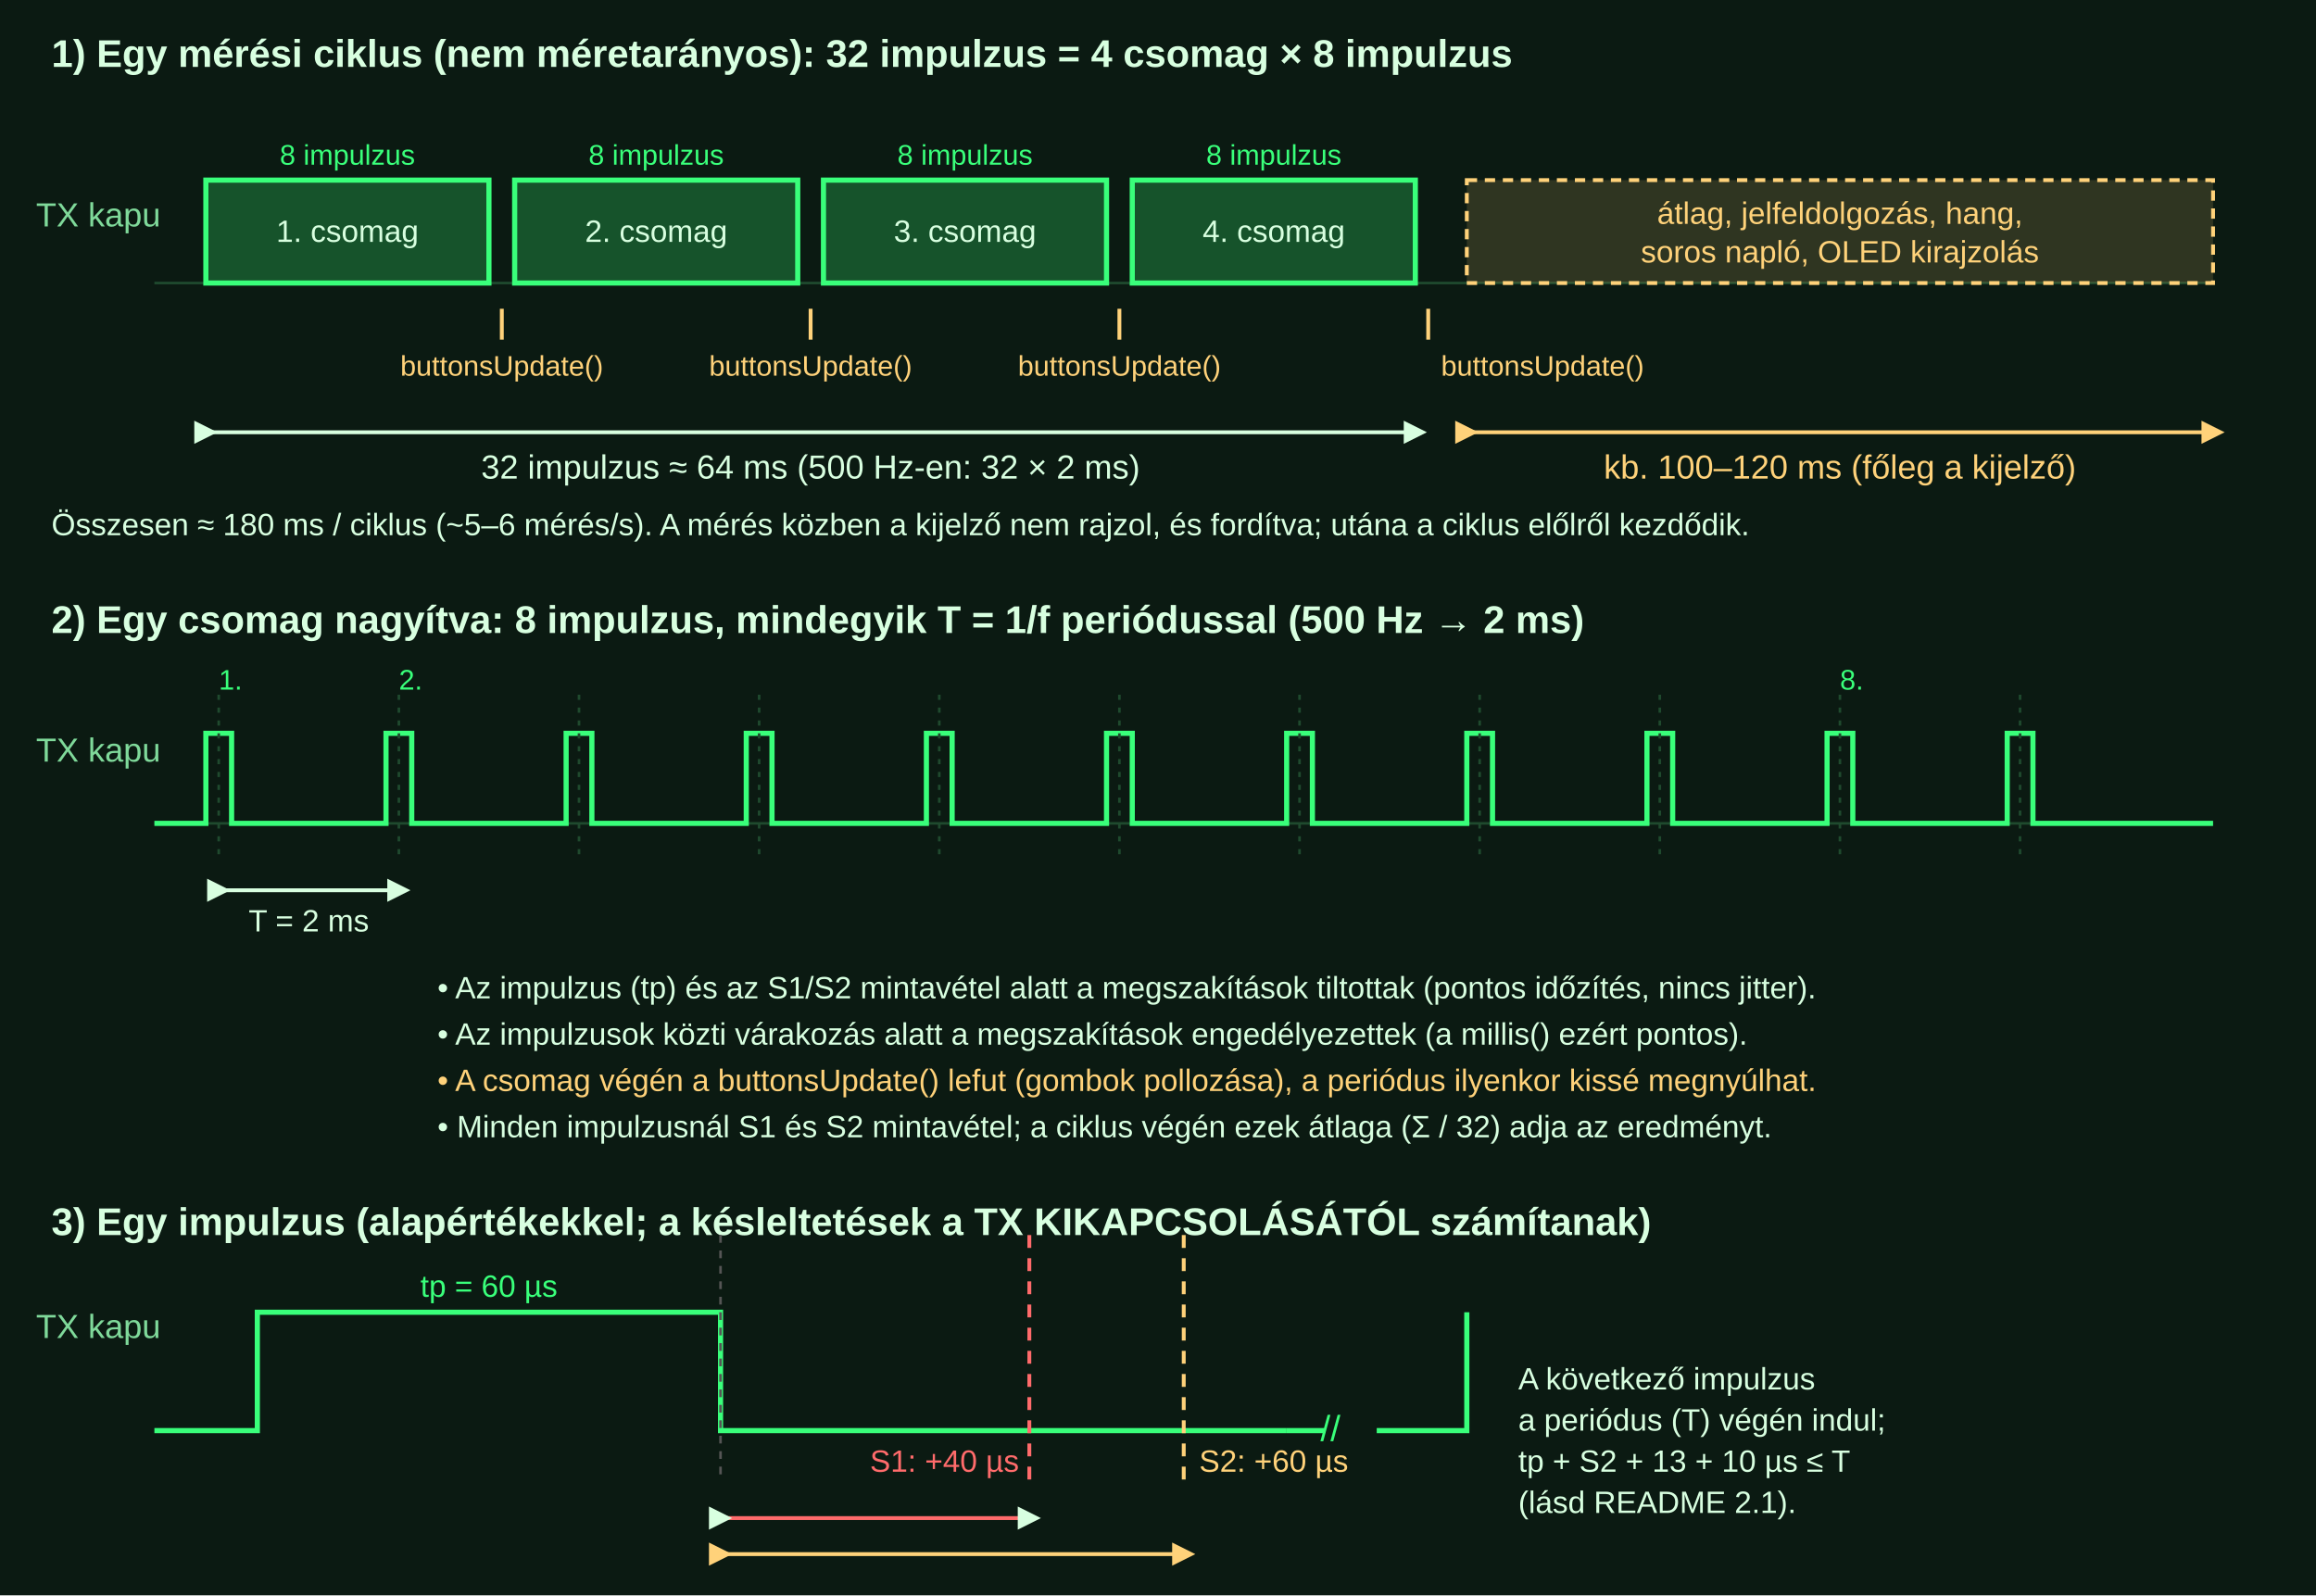
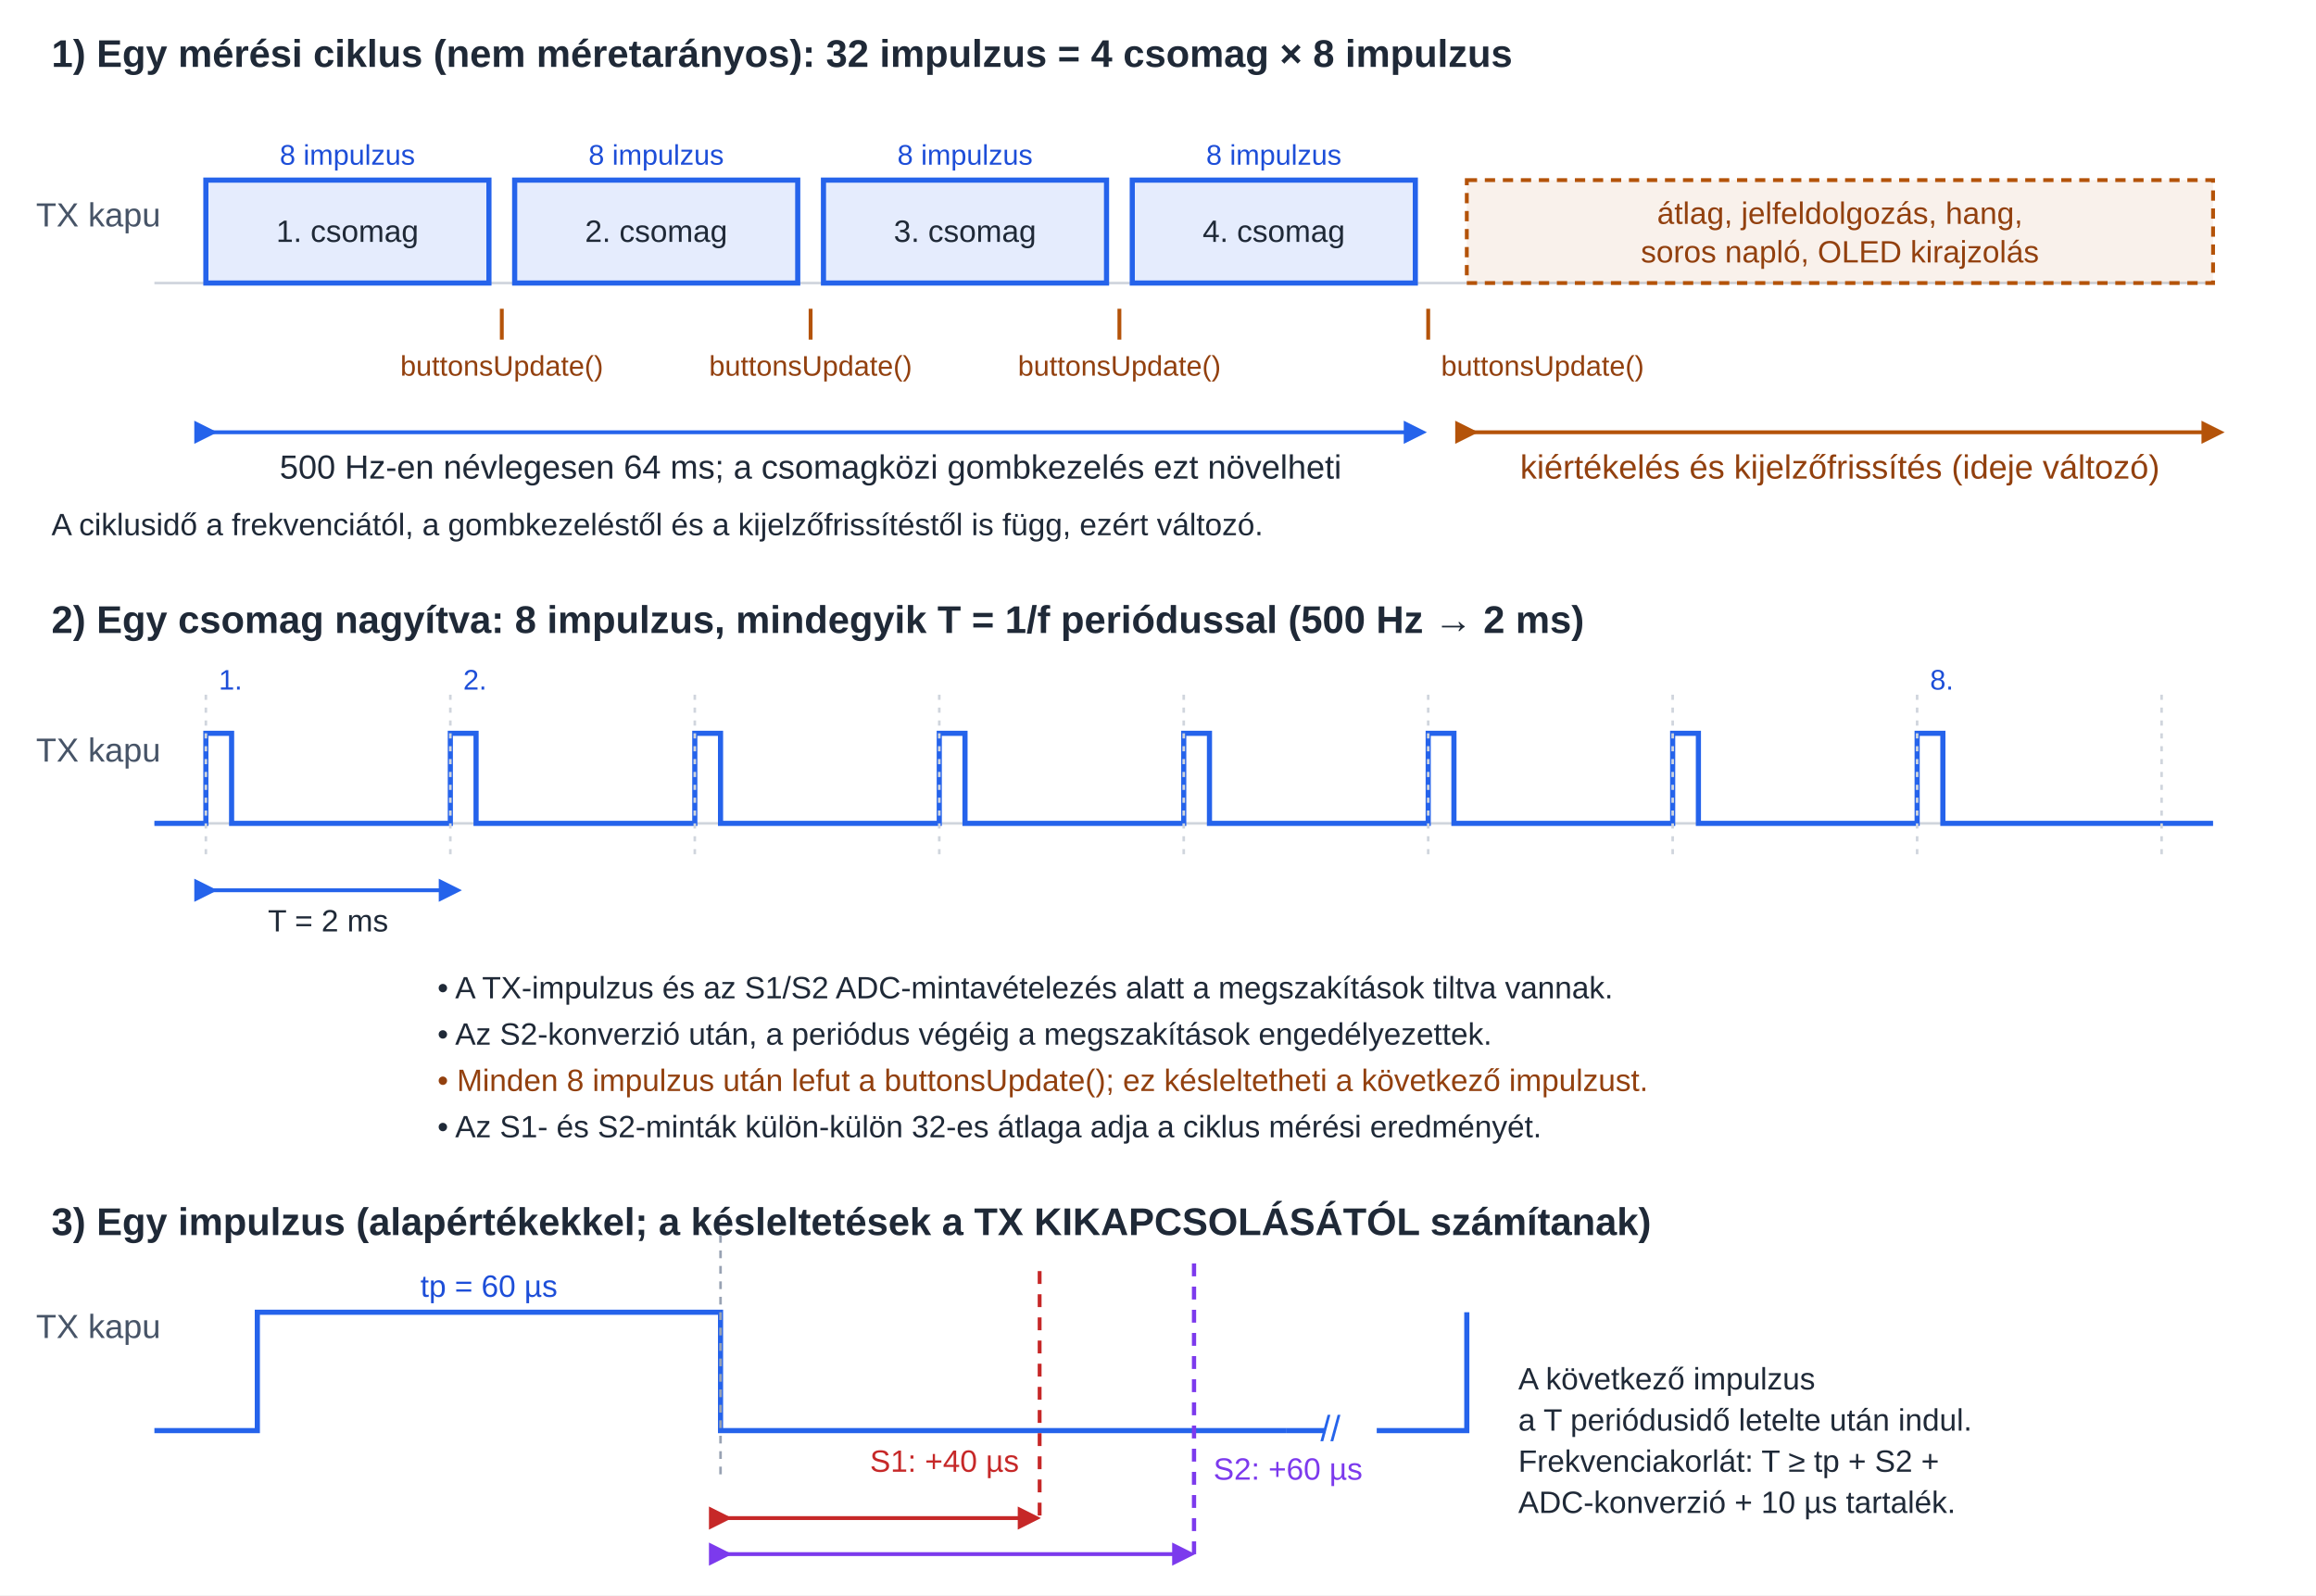
- <svg xmlns="http://www.w3.org/2000/svg" width="900" height="620" viewBox="0 0 900 620" font-family="Arial, sans-serif" font-size="13">
-   <defs>
+ <svg xmlns="http://www.w3.org/2000/svg" width="900" height="620" viewBox="0 0 900 620" font-family="Arial, sans-serif" font-size="13" version="1.1" id="svg47">
+   <defs id="defs4">
    <marker id="a" markerWidth="6" markerHeight="6" refX="3" refY="3" orient="auto">
-       <path d="M0 0L6 3L0 6z" fill="#d8ffe0" />
+       <path d="M0 0L6 3L0 6z" fill="#2563eb" id="path1" />
    </marker>
    <marker id="b" markerWidth="6" markerHeight="6" refX="3" refY="3" orient="auto">
-       <path d="M0 0L6 3L0 6z" fill="#ffd27a" />
+       <path d="M0 0L6 3L0 6z" fill="#b45309" id="path2" />
+     </marker>
+     <marker id="c" markerWidth="6" markerHeight="6" refX="3" refY="3" orient="auto">
+       <path d="M0 0L6 3L0 6z" fill="#c62828" id="path3" />
+     </marker>
+     <marker id="d" markerWidth="6" markerHeight="6" refX="3" refY="3" orient="auto">
+       <path d="M0 0L6 3L0 6z" fill="#7c3aed" id="path4" />
    </marker>
  </defs>
-   <rect width="900" height="620" fill="#0b1a12" />
-   <text x="20" y="26" fill="#d8ffe0" font-size="15" font-weight="bold">1) Egy mérési ciklus (nem méretarányos): 32 impulzus = 4 csomag × 8 impulzus</text>
-   <text x="14" y="88" fill="#7fd99a">TX kapu</text>
-   <path d="M60 110H860" stroke="#1f4a2e" stroke-width="1" />
-   <g fill="#39ff7a" fill-opacity="0.25" stroke="#39ff7a" stroke-width="2">
-     <rect x="80" y="70" width="110" height="40" />
-     <rect x="200" y="70" width="110" height="40" />
-     <rect x="320" y="70" width="110" height="40" />
-     <rect x="440" y="70" width="110" height="40" />
+   <rect width="900" height="620" fill="#ffffff" id="rect4" />
+   <text x="20" y="26" fill="#1f2937" font-size="15" font-weight="bold" id="text4">1) Egy mérési ciklus (nem méretarányos): 32 impulzus = 4 csomag × 8 impulzus</text>
+   <text x="14" y="88" fill="#475467" id="text5">TX kapu</text>
+   <path d="M60 110H860" stroke="#d0d5dd" stroke-width="1" id="path5" />
+   <g fill="#2563eb" fill-opacity="0.12" stroke="#2563eb" stroke-width="2" id="g8">
+     <rect x="80" y="70" width="110" height="40" id="rect5" />
+     <rect x="200" y="70" width="110" height="40" id="rect6" />
+     <rect x="320" y="70" width="110" height="40" id="rect7" />
+     <rect x="440" y="70" width="110" height="40" id="rect8" />
  </g>
-   <g fill="#d8ffe0" font-size="12" text-anchor="middle">
-     <text x="135" y="94">1. csomag</text>
-     <text x="255" y="94">2. csomag</text>
-     <text x="375" y="94">3. csomag</text>
-     <text x="495" y="94">4. csomag</text>
+   <g fill="#1f2937" font-size="12" text-anchor="middle" id="g11">
+     <text x="135" y="94" id="text8">1. csomag</text>
+     <text x="255" y="94" id="text9">2. csomag</text>
+     <text x="375" y="94" id="text10">3. csomag</text>
+     <text x="495" y="94" id="text11">4. csomag</text>
  </g>
-   <g fill="#39ff7a" font-size="11" text-anchor="middle">
-     <text x="135" y="64">8 impulzus</text>
-     <text x="255" y="64">8 impulzus</text>
-     <text x="375" y="64">8 impulzus</text>
-     <text x="495" y="64">8 impulzus</text>
+   <g fill="#1d4ed8" font-size="11" text-anchor="middle" id="g15">
+     <text x="135" y="64" id="text12">8 impulzus</text>
+     <text x="255" y="64" id="text13">8 impulzus</text>
+     <text x="375" y="64" id="text14">8 impulzus</text>
+     <text x="495" y="64" id="text15">8 impulzus</text>
  </g>
-   <g stroke="#ffd27a" stroke-width="1.5">
-     <path d="M195 120V132M315 120V132M435 120V132M555 120V132" />
+   <g stroke="#b45309" stroke-width="1.5" id="g16">
+     <path d="M195 120V132M315 120V132M435 120V132M555 120V132" id="path15" />
  </g>
-   <text x="195" y="146" fill="#ffd27a" font-size="11" text-anchor="middle">buttonsUpdate()</text>
-   <text x="315" y="146" fill="#ffd27a" font-size="11" text-anchor="middle">buttonsUpdate()</text>
-   <text x="435" y="146" fill="#ffd27a" font-size="11" text-anchor="middle">buttonsUpdate()</text>
-   <text x="560" y="146" fill="#ffd27a" font-size="11" text-anchor="start">buttonsUpdate()</text>
-   <rect x="570" y="70" width="290" height="40" fill="#ffd27a" fill-opacity="0.15" stroke="#ffd27a" stroke-width="1.5" stroke-dasharray="4 3" />
-   <text x="715" y="87" fill="#ffd27a" font-size="12" text-anchor="middle">átlag, jelfeldolgozás, hang,</text>
-   <text x="715" y="102" fill="#ffd27a" font-size="12" text-anchor="middle">soros napló, OLED kirajzolás</text>
-   <path d="M80 168H550" stroke="#d8ffe0" stroke-width="1.5" marker-start="url(#a)" marker-end="url(#a)" />
-   <text x="315" y="186" fill="#d8ffe0" text-anchor="middle">32 impulzus ≈ 64 ms (500 Hz-en: 32 × 2 ms)</text>
-   <path d="M570 168H860" stroke="#ffd27a" stroke-width="1.5" marker-start="url(#b)" marker-end="url(#b)" />
-   <text x="715" y="186" fill="#ffd27a" text-anchor="middle">kb. 100–120 ms (főleg a kijelző)</text>
-   <text x="20" y="208" fill="#d8ffe0" font-size="12">Összesen ≈ 180 ms / ciklus (~5–6 mérés/s). A mérés közben a kijelző nem rajzol, és fordítva; utána a ciklus előlről kezdődik.</text>
-   <text x="20" y="246" fill="#d8ffe0" font-size="15" font-weight="bold">2) Egy csomag nagyítva: 8 impulzus, mindegyik T = 1/f periódussal (500 Hz → 2 ms)</text>
-   <text x="14" y="296" fill="#7fd99a">TX kapu</text>
-   <path d="M60 320H860" stroke="#1f4a2e" stroke-width="1" />
-   <path d="M60 320H80V285H90V320H150V285H160V320H220V285H230V320H290V285H300V320H360V285H370V320H430V285H440V320H500V285H510V320H570V285H580V320H640V285H650V320H710V285H720V320H780V285H790V320H860" stroke="#39ff7a" stroke-width="2" fill="none" />
-   <g stroke="#1f4a2e" stroke-width="1" stroke-dasharray="2 3">
-     <path d="M85 270V335M155 270V335M225 270V335M295 270V335M365 270V335M435 270V335M505 270V335M575 270V335M645 270V335M715 270V335M785 270V335" />
+   <text x="195" y="146" fill="#92400e" font-size="11" text-anchor="middle" id="text16">buttonsUpdate()</text>
+   <text x="315" y="146" fill="#92400e" font-size="11" text-anchor="middle" id="text17">buttonsUpdate()</text>
+   <text x="435" y="146" fill="#92400e" font-size="11" text-anchor="middle" id="text18">buttonsUpdate()</text>
+   <text x="560" y="146" fill="#92400e" font-size="11" text-anchor="start" id="text19">buttonsUpdate()</text>
+   <rect x="570" y="70" width="290" height="40" fill="#b45309" fill-opacity="0.08" stroke="#b45309" stroke-width="1.5" stroke-dasharray="4 3" id="rect19" />
+   <text x="715" y="87" fill="#92400e" font-size="12" text-anchor="middle" id="text20">átlag, jelfeldolgozás, hang,</text>
+   <text x="715" y="102" fill="#92400e" font-size="12" text-anchor="middle" id="text21">soros napló, OLED kirajzolás</text>
+   <path d="M80 168H550" stroke="#2563eb" stroke-width="1.5" marker-start="url(#a)" marker-end="url(#a)" id="path21" />
+   <text x="315" y="186" fill="#1f2937" text-anchor="middle" id="text22">500 Hz-en névlegesen 64 ms; a csomagközi gombkezelés ezt növelheti</text>
+   <path d="M570 168H860" stroke="#b45309" stroke-width="1.5" marker-start="url(#b)" marker-end="url(#b)" id="path22" />
+   <text x="715" y="186" fill="#92400e" text-anchor="middle" id="text23">kiértékelés és kijelzőfrissítés (ideje változó)</text>
+   <text x="20" y="208" fill="#1f2937" font-size="12" id="text24">A ciklusidő a frekvenciától, a gombkezeléstől és a kijelzőfrissítéstől is függ, ezért változó.</text>
+   <text x="20" y="246" fill="#1f2937" font-size="15" font-weight="bold" id="text25">2) Egy csomag nagyítva: 8 impulzus, mindegyik T = 1/f periódussal (500 Hz → 2 ms)</text>
+   <text x="14" y="296" fill="#475467" id="text26">TX kapu</text>
+   <path d="M60 320H860" stroke="#d0d5dd" stroke-width="1" id="path26" />
+   <path d="M60 320H80V285H90V320H175V285H185V320H270V285H280V320H365V285H375V320H460V285H470V320H555V285H565V320H650V285H660V320H745V285H755V320H860" stroke="#2563eb" stroke-width="2" fill="none" id="path27" />
+   <g stroke="#d0d5dd" stroke-width="1" stroke-dasharray="2 3" id="g28">
+     <path d="M80 270V335M175 270V335M270 270V335M365 270V335M460 270V335M555 270V335M650 270V335M745 270V335M840 270V335" id="path28" />
  </g>
-   <path d="M85 346H155" stroke="#d8ffe0" stroke-width="1.5" marker-start="url(#a)" marker-end="url(#a)" />
-   <text x="120" y="362" fill="#d8ffe0" font-size="12" text-anchor="middle">T = 2 ms</text>
-   <text x="85" y="268" fill="#39ff7a" font-size="11">1.</text>
-   <text x="155" y="268" fill="#39ff7a" font-size="11">2.</text>
-   <text x="715" y="268" fill="#39ff7a" font-size="11">8.</text>
-   <text x="170" y="388" fill="#d8ffe0" font-size="12">• Az impulzus (tp) és az S1/S2 mintavétel alatt a megszakítások tiltottak (pontos időzítés, nincs jitter).</text>
-   <text x="170" y="406" fill="#d8ffe0" font-size="12">• Az impulzusok közti várakozás alatt a megszakítások engedélyezettek (a millis() ezért pontos).</text>
-   <text x="170" y="424" fill="#ffd27a" font-size="12">• A csomag végén a buttonsUpdate() lefut (gombok pollozása), a periódus ilyenkor kissé megnyúlhat.</text>
-   <text x="170" y="442" fill="#d8ffe0" font-size="12">• Minden impulzusnál S1 és S2 mintavétel; a ciklus végén ezek átlaga (Σ / 32) adja az eredményt.</text>
-   <text x="20" y="480" fill="#d8ffe0" font-size="15" font-weight="bold">3) Egy impulzus (alapértékekkel; a késleltetések a TX KIKAPCSOLÁSÁTÓL számítanak)</text>
-   <text x="14" y="520" fill="#7fd99a">TX kapu</text>
-   <path d="M60 556H100V510H280V556H500" stroke="#39ff7a" stroke-width="2" fill="none" />
-   <path d="M500 556H515M535 556H570V510" stroke="#39ff7a" stroke-width="2" fill="none" />
-   <text x="517" y="560" fill="#39ff7a" font-size="14" text-anchor="middle">//</text>
-   <text x="190" y="504" fill="#39ff7a" font-size="12" text-anchor="middle">tp = 60 µs</text>
-   <path d="M280 480V575" stroke="#555" stroke-width="1" stroke-dasharray="3 3" />
-   <path d="M400 480V575" stroke="#ff6b6b" stroke-width="1.5" stroke-dasharray="5 4" />
-   <path d="M460 480V575" stroke="#ffd27a" stroke-width="1.5" stroke-dasharray="5 4" />
-   <text x="396" y="572" fill="#ff6b6b" font-size="12" text-anchor="end">S1: +40 µs</text>
-   <text x="466" y="572" fill="#ffd27a" font-size="12">S2: +60 µs</text>
-   <path d="M280 590H400" stroke="#ff6b6b" stroke-width="1.5" marker-start="url(#a)" marker-end="url(#a)" />
-   <path d="M280 604H460" stroke="#ffd27a" stroke-width="1.5" marker-start="url(#b)" marker-end="url(#b)" />
-   <text x="590" y="540" fill="#d8ffe0" font-size="12">A következő impulzus</text>
-   <text x="590" y="556" fill="#d8ffe0" font-size="12">a periódus (T) végén indul;</text>
-   <text x="590" y="572" fill="#d8ffe0" font-size="12">tp + S2 + 13 + 10 µs ≤ T</text>
-   <text x="590" y="588" fill="#d8ffe0" font-size="12">(lásd README 2.1).</text>
+   <path d="M80 346H175" stroke="#2563eb" stroke-width="1.5" marker-start="url(#a)" marker-end="url(#a)" id="path29" />
+   <text x="127.5" y="362" fill="#1f2937" font-size="12" text-anchor="middle" id="text29">T = 2 ms</text>
+   <text x="85" y="268" fill="#1d4ed8" font-size="11" id="text30">1.</text>
+   <text x="180" y="268" fill="#1d4ed8" font-size="11" id="text31">2.</text>
+   <text x="750" y="268" fill="#1d4ed8" font-size="11" id="text32">8.</text>
+   <text x="170" y="388" fill="#1f2937" font-size="12" id="text33">• A TX-impulzus és az S1/S2 ADC-mintavételezés alatt a megszakítások tiltva vannak.</text>
+   <text x="170" y="406" fill="#1f2937" font-size="12" id="text34">• Az S2-konverzió után, a periódus végéig a megszakítások engedélyezettek.</text>
+   <text x="170" y="424" fill="#92400e" font-size="12" id="text35">• Minden 8 impulzus után lefut a buttonsUpdate(); ez késleltetheti a következő impulzust.</text>
+   <text x="170" y="442" fill="#1f2937" font-size="12" id="text36">• Az S1- és S2-minták külön-külön 32-es átlaga adja a ciklus mérési eredményét.</text>
+   <text x="20" y="480" fill="#1f2937" font-size="15" font-weight="bold" id="text37">3) Egy impulzus (alapértékekkel; a késleltetések a TX KIKAPCSOLÁSÁTÓL számítanak)</text>
+   <text x="14" y="520" fill="#475467" id="text38">TX kapu</text>
+   <path d="M60 556H100V510H280V556H500" stroke="#2563eb" stroke-width="2" fill="none" id="path38" />
+   <path d="M500 556H515M535 556H570V510" stroke="#2563eb" stroke-width="2" fill="none" id="path39" />
+   <text x="517" y="560" fill="#2563eb" font-size="14" text-anchor="middle" id="text39">//</text>
+   <text x="190" y="504" fill="#1d4ed8" font-size="12" text-anchor="middle" id="text40">tp = 60 µs</text>
+   <path d="M280 480V575" stroke="#98a2b3" stroke-width="1" stroke-dasharray="3 3" id="path40" />
+   <path d="m 404,494 v 95" stroke="#c62828" stroke-width="1.5" stroke-dasharray="5, 4" id="path41" />
+   <path d="M 464,491.043 V 605.298" stroke="#7c3aed" stroke-width="1.645" stroke-dasharray="5, 4" id="path42" />
+   <text x="396" y="572" fill="#c62828" font-size="12" text-anchor="end" id="text42">S1: +40 µs</text>
+   <text x="471.534" y="575.074" fill="#7c3aed" font-size="12px" id="text43">S2: +60 µs</text>
+   <path d="M280 590H400" stroke="#c62828" stroke-width="1.5" marker-start="url(#c)" marker-end="url(#c)" id="path43" />
+   <path d="M280 604H460" stroke="#7c3aed" stroke-width="1.5" marker-start="url(#d)" marker-end="url(#d)" id="path44" />
+   <text x="590" y="540" fill="#1f2937" font-size="12" id="text44">A következő impulzus</text>
+   <text x="590" y="556" fill="#1f2937" font-size="12px" id="text45">a T periódusidő letelte után indul.</text>
+   <text x="590" y="572" fill="#1f2937" font-size="12" id="text46">Frekvenciakorlát: T ≥ tp + S2 +</text>
+   <text x="590" y="588" fill="#1f2937" font-size="12" id="text47">ADC-konverzió + 10 µs tartalék.</text>
</svg>
